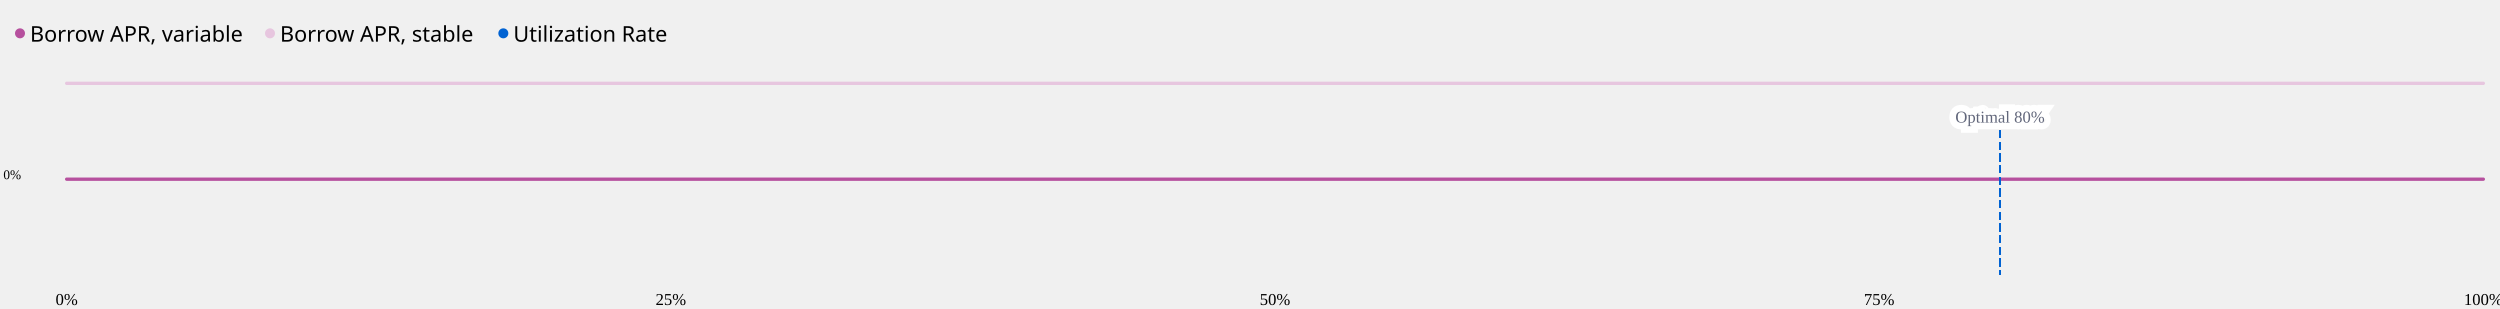
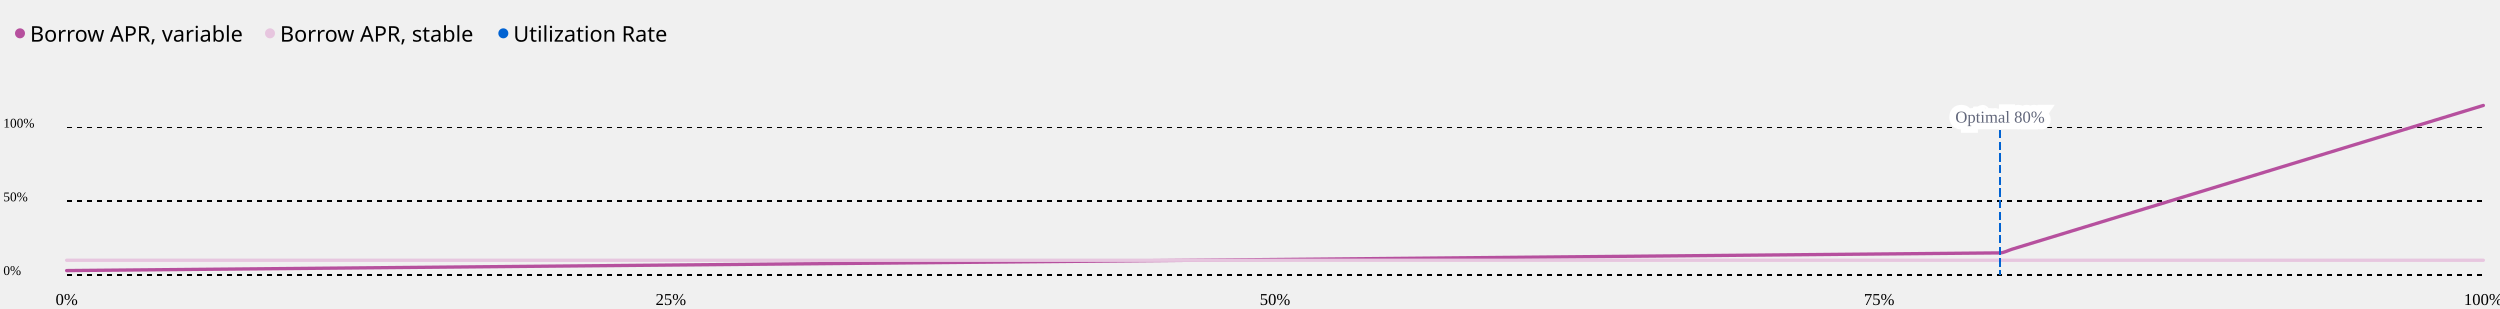
<svg xmlns="http://www.w3.org/2000/svg" style="background: white;" width="1500" height="185">
  <g style="color: black; font-size: 13px; font-family: sans-serif; transform: translate(18px, 25px);">
    <g>
      <circle r="3" cx="-6" cy="-5" style="fill: #B6509E" />
      <text>Borrow APR, variable</text>
    </g>
    <g style="transform: translateX(150px);">
      <circle r="3" cx="-6" cy="-5" style="fill: rgb(231, 198, 223)" />
      <text>Borrow APR, stable</text>
    </g>
    <g style="transform: translateX(290px);">
      <circle r="3" cx="-6" cy="-5" style="fill: rgb(0, 98, 210)" />
      <text>Utilization Rate</text>
    </g>
  </g>
  <g class="visx-group" transform="translate(40, 50)">
    <g class="visx-group visx-rows" transform="translate(0, 0)">
-       <line class="visx-line" x1="0" y1="57.5" x2="1450" y2="57.5" fill="transparent" shape-rendering="crispEdges" stroke="#000" stroke-width="1" stroke-dasharray="3,3" pointer-events="none" />
+       <line class="visx-line" x1="0" y1="115" x2="1450" y2="115" fill="transparent" shape-rendering="crispEdges" stroke="#000" stroke-width="1" stroke-dasharray="3,3" pointer-events="none" />
+       <line class="visx-line" x1="0" y1="70.769" x2="1450" y2="70.769" fill="transparent" shape-rendering="crispEdges" stroke="#000" stroke-width="1" stroke-dasharray="3,3" pointer-events="none" />
+       <line class="visx-line" x1="0" y1="26.538" x2="1450" y2="26.538" fill="transparent" shape-rendering="crispEdges" stroke="#000" stroke-width="1" stroke-dasharray="3,3" pointer-events="none" />
    </g>
-     <path class="visx-linepath" d="M0,57.5C2.417,57.5,4.833,57.5,7.25,57.5C9.667,57.5,12.083,57.5,14.5,57.5C16.917,57.5,19.333,57.5,21.75,57.5C24.167,57.5,26.583,57.5,29,57.5C31.417,57.5,33.833,57.5,36.25,57.5C38.667,57.5,41.083,57.5,43.5,57.5C45.917,57.5,48.333,57.5,50.75,57.5C53.167,57.5,55.583,57.5,58,57.5C60.417,57.5,62.833,57.5,65.25,57.5C67.667,57.5,70.083,57.5,72.5,57.5C74.917,57.5,77.333,57.5,79.75,57.5C82.167,57.5,84.583,57.5,87,57.5C89.417,57.5,91.833,57.5,94.25,57.5C96.667,57.5,99.083,57.5,101.5,57.5C103.917,57.5,106.333,57.5,108.75,57.5C111.167,57.5,113.583,57.5,116,57.5C118.417,57.5,120.833,57.5,123.25,57.5C125.667,57.5,128.083,57.5,130.5,57.5C132.917,57.5,135.333,57.5,137.75,57.5C140.167,57.5,142.583,57.5,145,57.5C147.417,57.5,149.833,57.5,152.25,57.5C154.667,57.5,157.083,57.5,159.5,57.5C161.917,57.5,164.333,57.5,166.75,57.5C169.167,57.5,171.583,57.5,174,57.5C176.417,57.5,178.833,57.5,181.25,57.5C183.667,57.5,186.083,57.5,188.5,57.5C190.917,57.5,193.333,57.5,195.75,57.5C198.167,57.5,200.583,57.5,203,57.5C205.417,57.5,207.833,57.5,210.25,57.5C212.667,57.5,215.083,57.5,217.5,57.5C219.917,57.5,222.333,57.5,224.75,57.5C227.167,57.5,229.583,57.5,232,57.5C234.417,57.5,236.833,57.5,239.25,57.5C241.667,57.5,244.083,57.5,246.5,57.5C248.917,57.5,251.333,57.5,253.75,57.5C256.167,57.5,258.583,57.5,261,57.5C263.417,57.5,265.833,57.5,268.25,57.5C270.667,57.5,273.083,57.5,275.5,57.5C277.917,57.5,280.333,57.5,282.75,57.5C285.167,57.5,287.583,57.5,290,57.5C292.417,57.5,294.833,57.5,297.25,57.5C299.667,57.5,302.083,57.5,304.5,57.5C306.917,57.5,309.333,57.5,311.75,57.5C314.167,57.5,316.583,57.5,319,57.5C321.417,57.5,323.833,57.5,326.25,57.5C328.667,57.5,331.083,57.5,333.5,57.5C335.917,57.5,338.333,57.5,340.75,57.5C343.167,57.5,345.583,57.5,348,57.5C350.417,57.5,352.833,57.5,355.25,57.5C357.667,57.5,360.083,57.5,362.5,57.5C364.917,57.5,367.333,57.5,369.75,57.5C372.167,57.5,374.583,57.5,377,57.5C379.417,57.5,381.833,57.5,384.25,57.5C386.667,57.5,389.083,57.5,391.5,57.5C393.917,57.5,396.333,57.5,398.75,57.5C401.167,57.5,403.583,57.5,406,57.5C408.417,57.5,410.833,57.5,413.25,57.5C415.667,57.5,418.083,57.5,420.5,57.5C422.917,57.5,425.333,57.5,427.75,57.5C430.167,57.5,432.583,57.5,435,57.5C437.417,57.5,439.833,57.5,442.25,57.5C444.667,57.5,447.083,57.5,449.5,57.5C451.917,57.5,454.333,57.5,456.75,57.5C459.167,57.5,461.583,57.5,464,57.5C466.417,57.5,468.833,57.5,471.25,57.5C473.667,57.5,476.083,57.5,478.5,57.5C480.917,57.5,483.333,57.5,485.75,57.5C488.167,57.5,490.583,57.5,493,57.5C495.417,57.5,497.833,57.5,500.25,57.5C502.667,57.5,505.083,57.5,507.5,57.5C509.917,57.5,512.333,57.5,514.75,57.5C517.167,57.5,519.583,57.5,522,57.5C524.417,57.5,526.833,57.5,529.25,57.5C531.667,57.5,534.083,57.5,536.5,57.5C538.917,57.5,541.333,57.5,543.75,57.5C546.167,57.5,548.583,57.5,551,57.5C553.417,57.5,555.833,57.5,558.25,57.5C560.667,57.5,563.083,57.5,565.5,57.5C567.917,57.5,570.333,57.5,572.75,57.5C575.167,57.5,577.583,57.5,580,57.5C582.417,57.5,584.833,57.5,587.25,57.5C589.667,57.5,592.083,57.5,594.5,57.5C596.917,57.5,599.333,57.5,601.75,57.5C604.167,57.5,606.583,57.5,609,57.5C611.417,57.5,613.833,57.5,616.25,57.5C618.667,57.5,621.083,57.5,623.5,57.5C625.917,57.5,628.333,57.5,630.75,57.5C633.167,57.5,635.583,57.5,638,57.5C640.417,57.5,642.833,57.5,645.25,57.5C647.667,57.5,650.083,57.5,652.5,57.5C654.917,57.5,657.333,57.5,659.75,57.5C662.167,57.5,664.583,57.5,667,57.5C669.417,57.5,671.833,57.5,674.25,57.5C676.667,57.5,679.083,57.5,681.5,57.5C683.917,57.5,686.333,57.5,688.75,57.5C691.167,57.5,693.583,57.5,696,57.5C698.417,57.5,700.833,57.5,703.25,57.5C705.667,57.5,708.083,57.5,710.5,57.5C712.917,57.5,715.333,57.5,717.75,57.5C720.167,57.5,722.583,57.5,725,57.5C727.417,57.5,729.833,57.5,732.25,57.5C734.667,57.5,737.083,57.5,739.5,57.5C741.917,57.5,744.333,57.5,746.75,57.5C749.167,57.5,751.583,57.5,754,57.5C756.417,57.5,758.833,57.5,761.25,57.5C763.667,57.5,766.083,57.5,768.5,57.5C770.917,57.5,773.333,57.5,775.75,57.5C778.167,57.5,780.583,57.5,783,57.5C785.417,57.5,787.833,57.5,790.25,57.5C792.667,57.5,795.083,57.5,797.5,57.5C799.917,57.5,802.333,57.5,804.75,57.5C807.167,57.5,809.583,57.5,812,57.5C814.417,57.5,816.833,57.5,819.25,57.5C821.667,57.5,824.083,57.5,826.5,57.5C828.917,57.5,831.333,57.5,833.75,57.5C836.167,57.5,838.583,57.5,841,57.5C843.417,57.5,845.833,57.5,848.25,57.5C850.667,57.5,853.083,57.5,855.5,57.5C857.917,57.5,860.333,57.5,862.75,57.5C865.167,57.5,867.583,57.5,870,57.5C872.417,57.5,874.833,57.5,877.25,57.5C879.667,57.5,882.083,57.5,884.5,57.5C886.917,57.5,889.333,57.5,891.75,57.5C894.167,57.5,896.583,57.5,899,57.5C901.417,57.5,903.833,57.5,906.25,57.5C908.667,57.5,911.083,57.5,913.5,57.5C915.917,57.5,918.333,57.5,920.75,57.5C923.167,57.5,925.583,57.5,928,57.5C930.417,57.5,932.833,57.5,935.25,57.5C937.667,57.5,940.083,57.5,942.5,57.5C944.917,57.5,947.333,57.5,949.75,57.5C952.167,57.5,954.583,57.5,957,57.5C959.417,57.5,961.833,57.5,964.25,57.5C966.667,57.5,969.083,57.5,971.5,57.5C973.917,57.5,976.333,57.5,978.75,57.5C981.167,57.5,983.583,57.5,986,57.5C988.417,57.5,990.833,57.5,993.25,57.5C995.667,57.5,998.083,57.5,1000.5,57.5C1002.917,57.5,1005.333,57.5,1007.75,57.5C1010.167,57.5,1012.583,57.5,1015,57.5C1017.417,57.5,1019.833,57.5,1022.25,57.5C1024.667,57.5,1027.083,57.5,1029.5,57.5C1031.917,57.5,1034.333,57.5,1036.75,57.5C1039.167,57.5,1041.583,57.5,1044,57.5C1046.417,57.5,1048.833,57.5,1051.25,57.5C1053.667,57.5,1056.083,57.5,1058.5,57.5C1060.917,57.5,1063.333,57.5,1065.75,57.5C1068.167,57.5,1070.583,57.5,1073,57.5C1075.417,57.5,1077.833,57.5,1080.25,57.5C1082.667,57.5,1085.083,57.5,1087.5,57.5C1089.917,57.5,1092.333,57.5,1094.75,57.5C1097.167,57.5,1099.583,57.5,1102,57.5C1104.417,57.5,1106.833,57.5,1109.25,57.5C1111.667,57.5,1114.083,57.5,1116.5,57.5C1118.917,57.5,1121.333,57.5,1123.75,57.5C1126.167,57.5,1128.583,57.5,1131,57.5C1133.417,57.5,1135.833,57.5,1138.25,57.5C1140.667,57.5,1143.083,57.5,1145.5,57.5C1147.917,57.5,1150.333,57.5,1152.75,57.5C1155.167,57.5,1157.583,57.5,1160,57.5C1162.417,57.5,1164.833,57.5,1167.25,57.5C1169.667,57.5,1172.083,57.5,1174.5,57.5C1176.917,57.5,1179.333,57.5,1181.75,57.5C1184.167,57.5,1186.583,57.5,1189,57.5C1191.417,57.5,1193.833,57.5,1196.25,57.5C1198.667,57.5,1201.083,57.5,1203.5,57.5C1205.917,57.5,1208.333,57.5,1210.75,57.5C1213.167,57.5,1215.583,57.5,1218,57.5C1220.417,57.5,1222.833,57.5,1225.25,57.5C1227.667,57.5,1230.083,57.5,1232.5,57.5C1234.917,57.5,1237.333,57.5,1239.75,57.5C1242.167,57.5,1244.583,57.5,1247,57.5C1249.417,57.5,1251.833,57.5,1254.25,57.5C1256.667,57.5,1259.083,57.5,1261.5,57.5C1263.917,57.5,1266.333,57.5,1268.75,57.5C1271.167,57.5,1273.583,57.5,1276,57.5C1278.417,57.5,1280.833,57.5,1283.25,57.5C1285.667,57.5,1288.083,57.5,1290.5,57.5C1292.917,57.5,1295.333,57.5,1297.75,57.5C1300.167,57.5,1302.583,57.5,1305,57.5C1307.417,57.5,1309.833,57.5,1312.25,57.5C1314.667,57.5,1317.083,57.5,1319.5,57.5C1321.917,57.5,1324.333,57.5,1326.75,57.5C1329.167,57.5,1331.583,57.5,1334,57.5C1336.417,57.5,1338.833,57.5,1341.25,57.5C1343.667,57.5,1346.083,57.5,1348.5,57.5C1350.917,57.5,1353.333,57.5,1355.75,57.5C1358.167,57.5,1360.583,57.5,1363,57.5C1365.417,57.5,1367.833,57.5,1370.25,57.5C1372.667,57.5,1375.083,57.5,1377.5,57.5C1379.917,57.5,1382.333,57.5,1384.75,57.5C1387.167,57.5,1389.583,57.5,1392,57.5C1394.417,57.5,1396.833,57.5,1399.25,57.5C1401.667,57.5,1404.083,57.5,1406.5,57.5C1408.917,57.5,1411.333,57.5,1413.75,57.5C1416.167,57.5,1418.583,57.5,1421,57.5C1423.417,57.5,1425.833,57.5,1428.25,57.5C1430.667,57.5,1433.083,57.5,1435.5,57.5C1437.917,57.5,1440.333,57.5,1442.75,57.5C1445.167,57.5,1447.583,57.5,1450,57.5" fill="transparent" stroke-linecap="round" stroke="#B6509E" stroke-width="2" />
-     <path class="visx-linepath" d="M0,0C2.417,0,4.833,0,7.25,0C9.667,0,12.083,0,14.5,0C16.917,0,19.333,0,21.75,0C24.167,0,26.583,0,29,0C31.417,0,33.833,0,36.25,0C38.667,0,41.083,0,43.5,0C45.917,0,48.333,0,50.75,0C53.167,0,55.583,0,58,0C60.417,0,62.833,0,65.25,0C67.667,0,70.083,0,72.5,0C74.917,0,77.333,0,79.75,0C82.167,0,84.583,0,87,0C89.417,0,91.833,0,94.25,0C96.667,0,99.083,0,101.5,0C103.917,0,106.333,0,108.75,0C111.167,0,113.583,0,116,0C118.417,0,120.833,0,123.25,0C125.667,0,128.083,0,130.5,0C132.917,0,135.333,0,137.75,0C140.167,0,142.583,0,145,0C147.417,0,149.833,0,152.25,0C154.667,0,157.083,0,159.5,0C161.917,0,164.333,0,166.75,0C169.167,0,171.583,0,174,0C176.417,0,178.833,0,181.25,0C183.667,0,186.083,0,188.5,0C190.917,0,193.333,0,195.75,0C198.167,0,200.583,0,203,0C205.417,0,207.833,0,210.25,0C212.667,0,215.083,0,217.5,0C219.917,0,222.333,0,224.75,0C227.167,0,229.583,0,232,0C234.417,0,236.833,0,239.25,0C241.667,0,244.083,0,246.5,0C248.917,0,251.333,0,253.75,0C256.167,0,258.583,0,261,0C263.417,0,265.833,0,268.25,0C270.667,0,273.083,0,275.5,0C277.917,0,280.333,0,282.75,0C285.167,0,287.583,0,290,0C292.417,0,294.833,0,297.25,0C299.667,0,302.083,0,304.5,0C306.917,0,309.333,0,311.75,0C314.167,0,316.583,0,319,0C321.417,0,323.833,0,326.25,0C328.667,0,331.083,0,333.5,0C335.917,0,338.333,0,340.75,0C343.167,0,345.583,0,348,0C350.417,0,352.833,0,355.25,0C357.667,0,360.083,0,362.5,0C364.917,0,367.333,0,369.75,0C372.167,0,374.583,0,377,0C379.417,0,381.833,0,384.25,0C386.667,0,389.083,0,391.5,0C393.917,0,396.333,0,398.75,0C401.167,0,403.583,0,406,0C408.417,0,410.833,0,413.25,0C415.667,0,418.083,0,420.5,0C422.917,0,425.333,0,427.75,0C430.167,0,432.583,0,435,0C437.417,0,439.833,0,442.25,0C444.667,0,447.083,0,449.5,0C451.917,0,454.333,0,456.75,0C459.167,0,461.583,0,464,0C466.417,0,468.833,0,471.25,0C473.667,0,476.083,0,478.5,0C480.917,0,483.333,0,485.75,0C488.167,0,490.583,0,493,0C495.417,0,497.833,0,500.25,0C502.667,0,505.083,0,507.5,0C509.917,0,512.333,0,514.75,0C517.167,0,519.583,0,522,0C524.417,0,526.833,0,529.25,0C531.667,0,534.083,0,536.5,0C538.917,0,541.333,0,543.75,0C546.167,0,548.583,0,551,0C553.417,0,555.833,0,558.25,0C560.667,0,563.083,0,565.5,0C567.917,0,570.333,0,572.75,0C575.167,0,577.583,0,580,0C582.417,0,584.833,0,587.25,0C589.667,0,592.083,0,594.5,0C596.917,0,599.333,0,601.75,0C604.167,0,606.583,0,609,0C611.417,0,613.833,0,616.25,0C618.667,0,621.083,0,623.5,0C625.917,0,628.333,0,630.75,0C633.167,0,635.583,0,638,0C640.417,0,642.833,0,645.25,0C647.667,0,650.083,0,652.5,0C654.917,0,657.333,0,659.75,0C662.167,0,664.583,0,667,0C669.417,0,671.833,0,674.25,0C676.667,0,679.083,0,681.5,0C683.917,0,686.333,0,688.75,0C691.167,0,693.583,0,696,0C698.417,0,700.833,0,703.25,0C705.667,0,708.083,0,710.5,0C712.917,0,715.333,0,717.75,0C720.167,0,722.583,0,725,0C727.417,0,729.833,0,732.25,0C734.667,0,737.083,0,739.5,0C741.917,0,744.333,0,746.75,0C749.167,0,751.583,0,754,0C756.417,0,758.833,0,761.25,0C763.667,0,766.083,0,768.5,0C770.917,0,773.333,0,775.75,0C778.167,0,780.583,0,783,0C785.417,0,787.833,0,790.25,0C792.667,0,795.083,0,797.5,0C799.917,0,802.333,0,804.75,0C807.167,0,809.583,0,812,0C814.417,0,816.833,0,819.25,0C821.667,0,824.083,0,826.5,0C828.917,0,831.333,0,833.75,0C836.167,0,838.583,0,841,0C843.417,0,845.833,0,848.25,0C850.667,0,853.083,0,855.5,0C857.917,0,860.333,0,862.75,0C865.167,0,867.583,0,870,0C872.417,0,874.833,0,877.25,0C879.667,0,882.083,0,884.5,0C886.917,0,889.333,0,891.75,0C894.167,0,896.583,0,899,0C901.417,0,903.833,0,906.25,0C908.667,0,911.083,0,913.5,0C915.917,0,918.333,0,920.75,0C923.167,0,925.583,0,928,0C930.417,0,932.833,0,935.25,0C937.667,0,940.083,0,942.5,0C944.917,0,947.333,0,949.75,0C952.167,0,954.583,0,957,0C959.417,0,961.833,0,964.25,0C966.667,0,969.083,0,971.5,0C973.917,0,976.333,0,978.75,0C981.167,0,983.583,0,986,0C988.417,0,990.833,0,993.25,0C995.667,0,998.083,0,1000.5,0C1002.917,0,1005.333,0,1007.75,0C1010.167,0,1012.583,0,1015,0C1017.417,0,1019.833,0,1022.25,0C1024.667,0,1027.083,0,1029.5,0C1031.917,0,1034.333,0,1036.75,0C1039.167,0,1041.583,0,1044,0C1046.417,0,1048.833,0,1051.25,0C1053.667,0,1056.083,0,1058.5,0C1060.917,0,1063.333,0,1065.75,0C1068.167,0,1070.583,0,1073,0C1075.417,0,1077.833,0,1080.25,0C1082.667,0,1085.083,0,1087.5,0C1089.917,0,1092.333,0,1094.75,0C1097.167,0,1099.583,0,1102,0C1104.417,0,1106.833,0,1109.25,0C1111.667,0,1114.083,0,1116.5,0C1118.917,0,1121.333,0,1123.75,0C1126.167,0,1128.583,0,1131,0C1133.417,0,1135.833,0,1138.25,0C1140.667,0,1143.083,0,1145.5,0C1147.917,0,1150.333,0,1152.75,0C1155.167,0,1157.583,0,1160,0C1162.417,0,1164.833,0,1167.25,0C1169.667,0,1172.083,0,1174.5,0C1176.917,0,1179.333,0,1181.75,0C1184.167,0,1186.583,0,1189,0C1191.417,0,1193.833,0,1196.25,0C1198.667,0,1201.083,0,1203.5,0C1205.917,0,1208.333,0,1210.75,0C1213.167,0,1215.583,0,1218,0C1220.417,0,1222.833,0,1225.25,0C1227.667,0,1230.083,0,1232.5,0C1234.917,0,1237.333,0,1239.75,0C1242.167,0,1244.583,0,1247,0C1249.417,0,1251.833,0,1254.25,0C1256.667,0,1259.083,0,1261.5,0C1263.917,0,1266.333,0,1268.75,0C1271.167,0,1273.583,0,1276,0C1278.417,0,1280.833,0,1283.25,0C1285.667,0,1288.083,0,1290.5,0C1292.917,0,1295.333,0,1297.75,0C1300.167,0,1302.583,0,1305,0C1307.417,0,1309.833,0,1312.25,0C1314.667,0,1317.083,0,1319.5,0C1321.917,0,1324.333,0,1326.75,0C1329.167,0,1331.583,0,1334,0C1336.417,0,1338.833,0,1341.25,0C1343.667,0,1346.083,0,1348.5,0C1350.917,0,1353.333,0,1355.75,0C1358.167,0,1360.583,0,1363,0C1365.417,0,1367.833,0,1370.25,0C1372.667,0,1375.083,0,1377.5,0C1379.917,0,1382.333,0,1384.75,0C1387.167,0,1389.583,0,1392,0C1394.417,0,1396.833,0,1399.25,0C1401.667,0,1404.083,0,1406.5,0C1408.917,0,1411.333,0,1413.75,0C1416.167,0,1418.583,0,1421,0C1423.417,0,1425.833,0,1428.25,0C1430.667,0,1433.083,0,1435.5,0C1437.917,0,1440.333,0,1442.75,0C1445.167,0,1447.583,0,1450,0" fill="transparent" stroke-linecap="round" stroke="#E7C6DF" stroke-width="2" />
+     <path class="visx-linepath" d="M0,112.346C2.417,112.324,4.833,112.302,7.25,112.28C9.667,112.258,12.083,112.236,14.5,112.213C16.917,112.191,19.333,112.169,21.75,112.147C24.167,112.125,26.583,112.103,29,112.081C31.417,112.059,33.833,112.037,36.25,112.014C38.667,111.992,41.083,111.97,43.5,111.948C45.917,111.926,48.333,111.904,50.75,111.882C53.167,111.86,55.583,111.838,58,111.815C60.417,111.793,62.833,111.771,65.25,111.749C67.667,111.727,70.083,111.705,72.5,111.683C74.917,111.661,77.333,111.638,79.75,111.616C82.167,111.594,84.583,111.572,87,111.55C89.417,111.528,91.833,111.506,94.25,111.484C96.667,111.462,99.083,111.439,101.5,111.417C103.917,111.395,106.333,111.373,108.75,111.351C111.167,111.329,113.583,111.307,116,111.285C118.417,111.263,120.833,111.24,123.25,111.218C125.667,111.196,128.083,111.174,130.5,111.152C132.917,111.13,135.333,111.108,137.75,111.086C140.167,111.063,142.583,111.041,145,111.019C147.417,110.997,149.833,110.975,152.25,110.953C154.667,110.931,157.083,110.909,159.5,110.887C161.917,110.864,164.333,110.842,166.75,110.82C169.167,110.798,171.583,110.776,174,110.754C176.417,110.732,178.833,110.71,181.25,110.688C183.667,110.665,186.083,110.643,188.5,110.621C190.917,110.599,193.333,110.577,195.75,110.555C198.167,110.533,200.583,110.511,203,110.488C205.417,110.466,207.833,110.444,210.25,110.422C212.667,110.4,215.083,110.378,217.5,110.356C219.917,110.334,222.333,110.312,224.75,110.289C227.167,110.267,229.583,110.245,232,110.223C234.417,110.201,236.833,110.179,239.25,110.157C241.667,110.135,244.083,110.113,246.5,110.09C248.917,110.068,251.333,110.046,253.75,110.024C256.167,110.002,258.583,109.98,261,109.958C263.417,109.936,265.833,109.913,268.25,109.891C270.667,109.869,273.083,109.847,275.5,109.825C277.917,109.803,280.333,109.781,282.75,109.759C285.167,109.737,287.583,109.714,290,109.692C292.417,109.67,294.833,109.648,297.25,109.626C299.667,109.604,302.083,109.582,304.5,109.56C306.917,109.537,309.333,109.515,311.75,109.493C314.167,109.471,316.583,109.449,319,109.427C321.417,109.405,323.833,109.383,326.25,109.361C328.667,109.338,331.083,109.316,333.5,109.294C335.917,109.272,338.333,109.25,340.75,109.228C343.167,109.206,345.583,109.184,348,109.162C350.417,109.139,352.833,109.117,355.25,109.095C357.667,109.073,360.083,109.051,362.5,109.029C364.917,109.007,367.333,108.985,369.75,108.963C372.167,108.94,374.583,108.918,377,108.896C379.417,108.874,381.833,108.852,384.25,108.83C386.667,108.808,389.083,108.786,391.5,108.763C393.917,108.741,396.333,108.719,398.75,108.697C401.167,108.675,403.583,108.653,406,108.631C408.417,108.609,410.833,108.587,413.25,108.564C415.667,108.542,418.083,108.52,420.5,108.498C422.917,108.476,425.333,108.454,427.75,108.432C430.167,108.41,432.583,108.388,435,108.365C437.417,108.343,439.833,108.321,442.25,108.299C444.667,108.277,447.083,108.255,449.5,108.233C451.917,108.211,454.333,108.188,456.75,108.166C459.167,108.144,461.583,108.122,464,108.1C466.417,108.078,468.833,108.056,471.25,108.034C473.667,108.012,476.083,107.989,478.5,107.967C480.917,107.945,483.333,107.923,485.75,107.901C488.167,107.879,490.583,107.857,493,107.835C495.417,107.812,497.833,107.79,500.25,107.768C502.667,107.746,505.083,107.724,507.5,107.702C509.917,107.68,512.333,107.658,514.75,107.636C517.167,107.613,519.583,107.591,522,107.569C524.417,107.547,526.833,107.525,529.25,107.503C531.667,107.481,534.083,107.459,536.5,107.437C538.917,107.414,541.333,107.392,543.75,107.37C546.167,107.348,548.583,107.326,551,107.304C553.417,107.282,555.833,107.26,558.25,107.237C560.667,107.215,563.083,107.193,565.5,107.171C567.917,107.149,570.333,107.127,572.75,107.105C575.167,107.083,577.583,107.061,580,107.038C582.417,107.016,584.833,106.994,587.25,106.972C589.667,106.95,592.083,106.928,594.5,106.906C596.917,106.884,599.333,106.862,601.75,106.839C604.167,106.817,606.583,106.795,609,106.773C611.417,106.751,613.833,106.729,616.25,106.707C618.667,106.685,621.083,106.663,623.5,106.64C625.917,106.618,628.333,106.596,630.75,106.574C633.167,106.552,635.583,106.53,638,106.508C640.417,106.486,642.833,106.463,645.25,106.441C647.667,106.419,650.083,106.397,652.5,106.375C654.917,106.353,657.333,106.331,659.75,106.309C662.167,106.287,664.583,106.264,667,106.242C669.417,106.22,671.833,106.198,674.25,106.176C676.667,106.154,679.083,106.132,681.5,106.11C683.917,106.088,686.333,106.065,688.75,106.043C691.167,106.021,693.583,105.999,696,105.977C698.417,105.955,700.833,105.933,703.25,105.911C705.667,105.888,708.083,105.866,710.5,105.844C712.917,105.822,715.333,105.8,717.75,105.778C720.167,105.756,722.583,105.734,725,105.712C727.417,105.689,729.833,105.667,732.25,105.645C734.667,105.623,737.083,105.601,739.5,105.579C741.917,105.557,744.333,105.535,746.75,105.513C749.167,105.49,751.583,105.468,754,105.446C756.417,105.424,758.833,105.402,761.25,105.38C763.667,105.358,766.083,105.336,768.5,105.313C770.917,105.291,773.333,105.269,775.75,105.247C778.167,105.225,780.583,105.203,783,105.181C785.417,105.159,787.833,105.137,790.25,105.114C792.667,105.092,795.083,105.07,797.5,105.048C799.917,105.026,802.333,105.004,804.75,104.982C807.167,104.96,809.583,104.938,812,104.915C814.417,104.893,816.833,104.871,819.25,104.849C821.667,104.827,824.083,104.805,826.5,104.783C828.917,104.761,831.333,104.738,833.75,104.716C836.167,104.694,838.583,104.672,841,104.65C843.417,104.628,845.833,104.606,848.25,104.584C850.667,104.562,853.083,104.539,855.5,104.517C857.917,104.495,860.333,104.473,862.75,104.451C865.167,104.429,867.583,104.407,870,104.385C872.417,104.362,874.833,104.34,877.25,104.318C879.667,104.296,882.083,104.274,884.5,104.252C886.917,104.23,889.333,104.208,891.75,104.186C894.167,104.163,896.583,104.141,899,104.119C901.417,104.097,903.833,104.075,906.25,104.053C908.667,104.031,911.083,104.009,913.5,103.987C915.917,103.964,918.333,103.942,920.75,103.92C923.167,103.898,925.583,103.876,928,103.854C930.417,103.832,932.833,103.81,935.25,103.787C937.667,103.765,940.083,103.743,942.5,103.721C944.917,103.699,947.333,103.677,949.75,103.655C952.167,103.633,954.583,103.611,957,103.588C959.417,103.566,961.833,103.544,964.25,103.522C966.667,103.5,969.083,103.478,971.5,103.456C973.917,103.434,976.333,103.412,978.75,103.389C981.167,103.367,983.583,103.345,986,103.323C988.417,103.301,990.833,103.279,993.25,103.257C995.667,103.235,998.083,103.212,1000.5,103.19C1002.917,103.168,1005.333,103.146,1007.75,103.124C1010.167,103.102,1012.583,103.08,1015,103.058C1017.417,103.036,1019.833,103.013,1022.25,102.991C1024.667,102.969,1027.083,102.947,1029.5,102.925C1031.917,102.903,1034.333,102.881,1036.75,102.859C1039.167,102.837,1041.583,102.814,1044,102.792C1046.417,102.77,1048.833,102.748,1051.25,102.726C1053.667,102.704,1056.083,102.682,1058.5,102.66C1060.917,102.638,1063.333,102.615,1065.75,102.593C1068.167,102.571,1070.583,102.549,1073,102.527C1075.417,102.505,1077.833,102.483,1080.25,102.461C1082.667,102.438,1085.083,102.416,1087.5,102.394C1089.917,102.372,1092.333,102.35,1094.75,102.328C1097.167,102.306,1099.583,102.284,1102,102.262C1104.417,102.239,1106.833,102.217,1109.25,102.195C1111.667,102.173,1114.083,102.151,1116.5,102.129C1118.917,102.107,1121.333,102.085,1123.75,102.062C1126.167,102.04,1128.583,102.018,1131,101.996C1133.417,101.974,1135.833,101.952,1138.25,101.93C1140.667,101.908,1143.083,101.886,1145.5,101.863C1147.917,101.841,1150.333,101.819,1152.75,101.797C1155.167,101.775,1157.583,101.775,1160,101.731C1162.417,101.687,1164.833,100.256,1167.25,99.519C1169.667,98.782,1172.083,98.045,1174.5,97.308C1176.917,96.571,1179.333,95.833,1181.75,95.096C1184.167,94.359,1186.583,93.622,1189,92.885C1191.417,92.147,1193.833,91.41,1196.25,90.673C1198.667,89.936,1201.083,89.199,1203.5,88.462C1205.917,87.724,1208.333,86.987,1210.75,86.25C1213.167,85.513,1215.583,84.776,1218,84.038C1220.417,83.301,1222.833,82.564,1225.25,81.827C1227.667,81.09,1230.083,80.353,1232.5,79.615C1234.917,78.878,1237.333,78.141,1239.75,77.404C1242.167,76.667,1244.583,75.929,1247,75.192C1249.417,74.455,1251.833,73.718,1254.25,72.981C1256.667,72.244,1259.083,71.506,1261.5,70.769C1263.917,70.032,1266.333,69.295,1268.75,68.558C1271.167,67.821,1273.583,67.083,1276,66.346C1278.417,65.609,1280.833,64.872,1283.25,64.135C1285.667,63.397,1288.083,62.66,1290.5,61.923C1292.917,61.186,1295.333,60.449,1297.75,59.712C1300.167,58.974,1302.583,58.237,1305,57.5C1307.417,56.763,1309.833,56.026,1312.25,55.288C1314.667,54.551,1317.083,53.814,1319.5,53.077C1321.917,52.34,1324.333,51.603,1326.75,50.865C1329.167,50.128,1331.583,49.391,1334,48.654C1336.417,47.917,1338.833,47.179,1341.25,46.442C1343.667,45.705,1346.083,44.968,1348.5,44.231C1350.917,43.494,1353.333,42.756,1355.75,42.019C1358.167,41.282,1360.583,40.545,1363,39.808C1365.417,39.071,1367.833,38.333,1370.25,37.596C1372.667,36.859,1375.083,36.122,1377.5,35.385C1379.917,34.647,1382.333,33.91,1384.75,33.173C1387.167,32.436,1389.583,31.699,1392,30.962C1394.417,30.224,1396.833,29.487,1399.25,28.75C1401.667,28.013,1404.083,27.276,1406.5,26.538C1408.917,25.801,1411.333,25.064,1413.75,24.327C1416.167,23.59,1418.583,22.853,1421,22.115C1423.417,21.378,1425.833,20.641,1428.25,19.904C1430.667,19.167,1433.083,18.429,1435.5,17.692C1437.917,16.955,1440.333,16.218,1442.75,15.481C1445.167,14.744,1447.583,14.006,1450,13.269" fill="transparent" stroke-linecap="round" stroke="#B6509E" stroke-width="2" />
+     <path class="visx-linepath" d="M0,106.154C2.417,106.154,4.833,106.154,7.25,106.154C9.667,106.154,12.083,106.154,14.5,106.154C16.917,106.154,19.333,106.154,21.75,106.154C24.167,106.154,26.583,106.154,29,106.154C31.417,106.154,33.833,106.154,36.25,106.154C38.667,106.154,41.083,106.154,43.5,106.154C45.917,106.154,48.333,106.154,50.75,106.154C53.167,106.154,55.583,106.154,58,106.154C60.417,106.154,62.833,106.154,65.25,106.154C67.667,106.154,70.083,106.154,72.5,106.154C74.917,106.154,77.333,106.154,79.75,106.154C82.167,106.154,84.583,106.154,87,106.154C89.417,106.154,91.833,106.154,94.25,106.154C96.667,106.154,99.083,106.154,101.5,106.154C103.917,106.154,106.333,106.154,108.75,106.154C111.167,106.154,113.583,106.154,116,106.154C118.417,106.154,120.833,106.154,123.25,106.154C125.667,106.154,128.083,106.154,130.5,106.154C132.917,106.154,135.333,106.154,137.75,106.154C140.167,106.154,142.583,106.154,145,106.154C147.417,106.154,149.833,106.154,152.25,106.154C154.667,106.154,157.083,106.154,159.5,106.154C161.917,106.154,164.333,106.154,166.75,106.154C169.167,106.154,171.583,106.154,174,106.154C176.417,106.154,178.833,106.154,181.25,106.154C183.667,106.154,186.083,106.154,188.5,106.154C190.917,106.154,193.333,106.154,195.75,106.154C198.167,106.154,200.583,106.154,203,106.154C205.417,106.154,207.833,106.154,210.25,106.154C212.667,106.154,215.083,106.154,217.5,106.154C219.917,106.154,222.333,106.154,224.75,106.154C227.167,106.154,229.583,106.154,232,106.154C234.417,106.154,236.833,106.154,239.25,106.154C241.667,106.154,244.083,106.154,246.5,106.154C248.917,106.154,251.333,106.154,253.75,106.154C256.167,106.154,258.583,106.154,261,106.154C263.417,106.154,265.833,106.154,268.25,106.154C270.667,106.154,273.083,106.154,275.5,106.154C277.917,106.154,280.333,106.154,282.75,106.154C285.167,106.154,287.583,106.154,290,106.154C292.417,106.154,294.833,106.154,297.25,106.154C299.667,106.154,302.083,106.154,304.5,106.154C306.917,106.154,309.333,106.154,311.75,106.154C314.167,106.154,316.583,106.154,319,106.154C321.417,106.154,323.833,106.154,326.25,106.154C328.667,106.154,331.083,106.154,333.5,106.154C335.917,106.154,338.333,106.154,340.75,106.154C343.167,106.154,345.583,106.154,348,106.154C350.417,106.154,352.833,106.154,355.25,106.154C357.667,106.154,360.083,106.154,362.5,106.154C364.917,106.154,367.333,106.154,369.75,106.154C372.167,106.154,374.583,106.154,377,106.154C379.417,106.154,381.833,106.154,384.25,106.154C386.667,106.154,389.083,106.154,391.5,106.154C393.917,106.154,396.333,106.154,398.75,106.154C401.167,106.154,403.583,106.154,406,106.154C408.417,106.154,410.833,106.154,413.25,106.154C415.667,106.154,418.083,106.154,420.5,106.154C422.917,106.154,425.333,106.154,427.75,106.154C430.167,106.154,432.583,106.154,435,106.154C437.417,106.154,439.833,106.154,442.25,106.154C444.667,106.154,447.083,106.154,449.5,106.154C451.917,106.154,454.333,106.154,456.75,106.154C459.167,106.154,461.583,106.154,464,106.154C466.417,106.154,468.833,106.154,471.25,106.154C473.667,106.154,476.083,106.154,478.5,106.154C480.917,106.154,483.333,106.154,485.75,106.154C488.167,106.154,490.583,106.154,493,106.154C495.417,106.154,497.833,106.154,500.25,106.154C502.667,106.154,505.083,106.154,507.5,106.154C509.917,106.154,512.333,106.154,514.75,106.154C517.167,106.154,519.583,106.154,522,106.154C524.417,106.154,526.833,106.154,529.25,106.154C531.667,106.154,534.083,106.154,536.5,106.154C538.917,106.154,541.333,106.154,543.75,106.154C546.167,106.154,548.583,106.154,551,106.154C553.417,106.154,555.833,106.154,558.25,106.154C560.667,106.154,563.083,106.154,565.5,106.154C567.917,106.154,570.333,106.154,572.75,106.154C575.167,106.154,577.583,106.154,580,106.154C582.417,106.154,584.833,106.154,587.25,106.154C589.667,106.154,592.083,106.154,594.5,106.154C596.917,106.154,599.333,106.154,601.75,106.154C604.167,106.154,606.583,106.154,609,106.154C611.417,106.154,613.833,106.154,616.25,106.154C618.667,106.154,621.083,106.154,623.5,106.154C625.917,106.154,628.333,106.154,630.75,106.154C633.167,106.154,635.583,106.154,638,106.154C640.417,106.154,642.833,106.154,645.25,106.154C647.667,106.154,650.083,106.154,652.5,106.154C654.917,106.154,657.333,106.154,659.75,106.154C662.167,106.154,664.583,106.154,667,106.154C669.417,106.154,671.833,106.154,674.25,106.154C676.667,106.154,679.083,106.154,681.5,106.154C683.917,106.154,686.333,106.154,688.75,106.154C691.167,106.154,693.583,106.154,696,106.154C698.417,106.154,700.833,106.154,703.25,106.154C705.667,106.154,708.083,106.154,710.5,106.154C712.917,106.154,715.333,106.154,717.75,106.154C720.167,106.154,722.583,106.154,725,106.154C727.417,106.154,729.833,106.154,732.25,106.154C734.667,106.154,737.083,106.154,739.5,106.154C741.917,106.154,744.333,106.154,746.75,106.154C749.167,106.154,751.583,106.154,754,106.154C756.417,106.154,758.833,106.154,761.25,106.154C763.667,106.154,766.083,106.154,768.5,106.154C770.917,106.154,773.333,106.154,775.75,106.154C778.167,106.154,780.583,106.154,783,106.154C785.417,106.154,787.833,106.154,790.25,106.154C792.667,106.154,795.083,106.154,797.5,106.154C799.917,106.154,802.333,106.154,804.75,106.154C807.167,106.154,809.583,106.154,812,106.154C814.417,106.154,816.833,106.154,819.25,106.154C821.667,106.154,824.083,106.154,826.5,106.154C828.917,106.154,831.333,106.154,833.75,106.154C836.167,106.154,838.583,106.154,841,106.154C843.417,106.154,845.833,106.154,848.25,106.154C850.667,106.154,853.083,106.154,855.5,106.154C857.917,106.154,860.333,106.154,862.75,106.154C865.167,106.154,867.583,106.154,870,106.154C872.417,106.154,874.833,106.154,877.25,106.154C879.667,106.154,882.083,106.154,884.5,106.154C886.917,106.154,889.333,106.154,891.75,106.154C894.167,106.154,896.583,106.154,899,106.154C901.417,106.154,903.833,106.154,906.25,106.154C908.667,106.154,911.083,106.154,913.5,106.154C915.917,106.154,918.333,106.154,920.75,106.154C923.167,106.154,925.583,106.154,928,106.154C930.417,106.154,932.833,106.154,935.25,106.154C937.667,106.154,940.083,106.154,942.5,106.154C944.917,106.154,947.333,106.154,949.75,106.154C952.167,106.154,954.583,106.154,957,106.154C959.417,106.154,961.833,106.154,964.25,106.154C966.667,106.154,969.083,106.154,971.5,106.154C973.917,106.154,976.333,106.154,978.75,106.154C981.167,106.154,983.583,106.154,986,106.154C988.417,106.154,990.833,106.154,993.25,106.154C995.667,106.154,998.083,106.154,1000.5,106.154C1002.917,106.154,1005.333,106.154,1007.75,106.154C1010.167,106.154,1012.583,106.154,1015,106.154C1017.417,106.154,1019.833,106.154,1022.25,106.154C1024.667,106.154,1027.083,106.154,1029.5,106.154C1031.917,106.154,1034.333,106.154,1036.75,106.154C1039.167,106.154,1041.583,106.154,1044,106.154C1046.417,106.154,1048.833,106.154,1051.25,106.154C1053.667,106.154,1056.083,106.154,1058.5,106.154C1060.917,106.154,1063.333,106.154,1065.75,106.154C1068.167,106.154,1070.583,106.154,1073,106.154C1075.417,106.154,1077.833,106.154,1080.25,106.154C1082.667,106.154,1085.083,106.154,1087.5,106.154C1089.917,106.154,1092.333,106.154,1094.75,106.154C1097.167,106.154,1099.583,106.154,1102,106.154C1104.417,106.154,1106.833,106.154,1109.25,106.154C1111.667,106.154,1114.083,106.154,1116.5,106.154C1118.917,106.154,1121.333,106.154,1123.75,106.154C1126.167,106.154,1128.583,106.154,1131,106.154C1133.417,106.154,1135.833,106.154,1138.25,106.154C1140.667,106.154,1143.083,106.154,1145.5,106.154C1147.917,106.154,1150.333,106.154,1152.75,106.154C1155.167,106.154,1157.583,106.154,1160,106.154C1162.417,106.154,1164.833,106.154,1167.25,106.154C1169.667,106.154,1172.083,106.154,1174.5,106.154C1176.917,106.154,1179.333,106.154,1181.75,106.154C1184.167,106.154,1186.583,106.154,1189,106.154C1191.417,106.154,1193.833,106.154,1196.25,106.154C1198.667,106.154,1201.083,106.154,1203.5,106.154C1205.917,106.154,1208.333,106.154,1210.75,106.154C1213.167,106.154,1215.583,106.154,1218,106.154C1220.417,106.154,1222.833,106.154,1225.25,106.154C1227.667,106.154,1230.083,106.154,1232.5,106.154C1234.917,106.154,1237.333,106.154,1239.75,106.154C1242.167,106.154,1244.583,106.154,1247,106.154C1249.417,106.154,1251.833,106.154,1254.25,106.154C1256.667,106.154,1259.083,106.154,1261.5,106.154C1263.917,106.154,1266.333,106.154,1268.75,106.154C1271.167,106.154,1273.583,106.154,1276,106.154C1278.417,106.154,1280.833,106.154,1283.25,106.154C1285.667,106.154,1288.083,106.154,1290.5,106.154C1292.917,106.154,1295.333,106.154,1297.75,106.154C1300.167,106.154,1302.583,106.154,1305,106.154C1307.417,106.154,1309.833,106.154,1312.25,106.154C1314.667,106.154,1317.083,106.154,1319.5,106.154C1321.917,106.154,1324.333,106.154,1326.75,106.154C1329.167,106.154,1331.583,106.154,1334,106.154C1336.417,106.154,1338.833,106.154,1341.25,106.154C1343.667,106.154,1346.083,106.154,1348.5,106.154C1350.917,106.154,1353.333,106.154,1355.75,106.154C1358.167,106.154,1360.583,106.154,1363,106.154C1365.417,106.154,1367.833,106.154,1370.25,106.154C1372.667,106.154,1375.083,106.154,1377.5,106.154C1379.917,106.154,1382.333,106.154,1384.75,106.154C1387.167,106.154,1389.583,106.154,1392,106.154C1394.417,106.154,1396.833,106.154,1399.25,106.154C1401.667,106.154,1404.083,106.154,1406.5,106.154C1408.917,106.154,1411.333,106.154,1413.75,106.154C1416.167,106.154,1418.583,106.154,1421,106.154C1423.417,106.154,1425.833,106.154,1428.25,106.154C1430.667,106.154,1433.083,106.154,1435.5,106.154C1437.917,106.154,1440.333,106.154,1442.75,106.154C1445.167,106.154,1447.583,106.154,1450,106.154" fill="transparent" stroke-linecap="round" stroke="#E7C6DF" stroke-width="2" />
    <g class="visx-group visx-axis visx-axis-bottom" transform="translate(0, 115)">
      <g class="visx-group visx-axis-tick" transform="translate(0, 0)">
        <line class="visx-line" x1="0" y1="0" x2="0" y2="8" fill="transparent" shape-rendering="crispEdges" stroke="#000" stroke-width="0" stroke-linecap="square" />
        <svg x="0" y="0" font-size="10" style="overflow:visible">
          <text transform="" x="0" y="18" fill="#000" font-size="10" text-anchor="middle">
            <tspan x="0" dy="0em">0%</tspan>
          </text>
        </svg>
      </g>
      <g class="visx-group visx-axis-tick" transform="translate(0, 0)">
        <line class="visx-line" x1="362.5" y1="0" x2="362.5" y2="8" fill="transparent" shape-rendering="crispEdges" stroke="#000" stroke-width="0" stroke-linecap="square" />
        <svg x="0" y="0" font-size="10" style="overflow:visible">
          <text transform="" x="362.5" y="18" fill="#000" font-size="10" text-anchor="middle">
            <tspan x="362.5" dy="0em">25%</tspan>
          </text>
        </svg>
      </g>
      <g class="visx-group visx-axis-tick" transform="translate(0, 0)">
        <line class="visx-line" x1="725" y1="0" x2="725" y2="8" fill="transparent" shape-rendering="crispEdges" stroke="#000" stroke-width="0" stroke-linecap="square" />
        <svg x="0" y="0" font-size="10" style="overflow:visible">
          <text transform="" x="725" y="18" fill="#000" font-size="10" text-anchor="middle">
            <tspan x="725" dy="0em">50%</tspan>
          </text>
        </svg>
      </g>
      <g class="visx-group visx-axis-tick" transform="translate(0, 0)">
        <line class="visx-line" x1="1087.5" y1="0" x2="1087.5" y2="8" fill="transparent" shape-rendering="crispEdges" stroke="#000" stroke-width="0" stroke-linecap="square" />
        <svg x="0" y="0" font-size="10" style="overflow:visible">
          <text transform="" x="1087.5" y="18" fill="#000" font-size="10" text-anchor="middle">
            <tspan x="1087.5" dy="0em">75%</tspan>
          </text>
        </svg>
      </g>
      <g class="visx-group visx-axis-tick" transform="translate(0, 0)">
        <line class="visx-line" x1="1450" y1="0" x2="1450" y2="8" fill="transparent" shape-rendering="crispEdges" stroke="#000" stroke-width="0" stroke-linecap="square" />
        <svg x="0" y="0" font-size="10" style="overflow:visible">
          <text transform="" x="1450" y="18" fill="#000" font-size="10" text-anchor="middle">
            <tspan x="1450" dy="0em">100%</tspan>
          </text>
        </svg>
      </g>
      <line class="visx-line visx-axis-line" x1="0.5" y1="0" x2="1450.5" y2="0" fill="transparent" shape-rendering="crispEdges" stroke="#222" stroke-width="0" />
    </g>
    <g class="visx-group visx-axis visx-axis-left" transform="translate(0, 0)">
      <g class="visx-group visx-axis-tick" transform="translate(0, 0)">
-         <line class="visx-line" x1="0" y1="57.5" x2="-8" y2="57.5" fill="transparent" shape-rendering="crispEdges" stroke="#222" stroke-width="0" stroke-linecap="square" />
+         <line class="visx-line" x1="0" y1="115" x2="-8" y2="115" fill="transparent" shape-rendering="crispEdges" stroke="#222" stroke-width="0" stroke-linecap="square" />
        <svg x="-30" y="0" font-size="8" style="overflow:visible">
-           <text transform="" x="-8" y="57.5" fill="#000" font-size="8" text-anchor="start">
+           <text transform="" x="-8" y="115" fill="#000" font-size="8" text-anchor="start">
            <tspan x="-8" dy="0em">0%</tspan>
+           </text>
+         </svg>
+       </g>
+       <g class="visx-group visx-axis-tick" transform="translate(0, 0)">
+         <line class="visx-line" x1="0" y1="70.769" x2="-8" y2="70.769" fill="transparent" shape-rendering="crispEdges" stroke="#222" stroke-width="0" stroke-linecap="square" />
+         <svg x="-30" y="0" font-size="8" style="overflow:visible">
+           <text transform="" x="-8" y="70.769" fill="#000" font-size="8" text-anchor="start">
+             <tspan x="-8" dy="0em">50%</tspan>
+           </text>
+         </svg>
+       </g>
+       <g class="visx-group visx-axis-tick" transform="translate(0, 0)">
+         <line class="visx-line" x1="0" y1="26.538" x2="-8" y2="26.538" fill="transparent" shape-rendering="crispEdges" stroke="#222" stroke-width="0" stroke-linecap="square" />
+         <svg x="-30" y="0" font-size="8" style="overflow:visible">
+           <text transform="" x="-8" y="26.538" fill="#000" font-size="8" text-anchor="start">
+             <tspan x="-8" dy="0em">100%</tspan>
          </text>
        </svg>
      </g>
      <line class="visx-line visx-axis-line" x1="0" y1="115.5" x2="0" y2="0.5" fill="transparent" shape-rendering="crispEdges" stroke="#222" stroke-width="0" />
    </g>
    <rect class="visx-bar" width="1450" height="115" fill="transparent" />
    <line class="visx-line" x1="1160" y1="28" x2="1160" y2="115" fill="transparent" shape-rendering="crispEdges" stroke="#0062D2" stroke-width="1" pointer-events="none" stroke-dasharray="5,2" />
    <svg x="0" y="0" font-size="10px" style="overflow:visible">
      <text transform="" x="1160" y="20" font-size="10px" fill="#fff" stroke="#fff" stroke-width="0.8em" text-anchor="middle">
        <tspan x="1160" dy="0.355em">Optimal 80%</tspan>
      </text>
    </svg>
    <svg x="0" y="0" font-size="10px" style="overflow:visible">
      <text transform="" x="1160" y="20" font-size="10px" fill="#62677B" text-anchor="middle">
        <tspan x="1160" dy="0.355em">Optimal 80%</tspan>
      </text>
    </svg>
  </g>
</svg>
